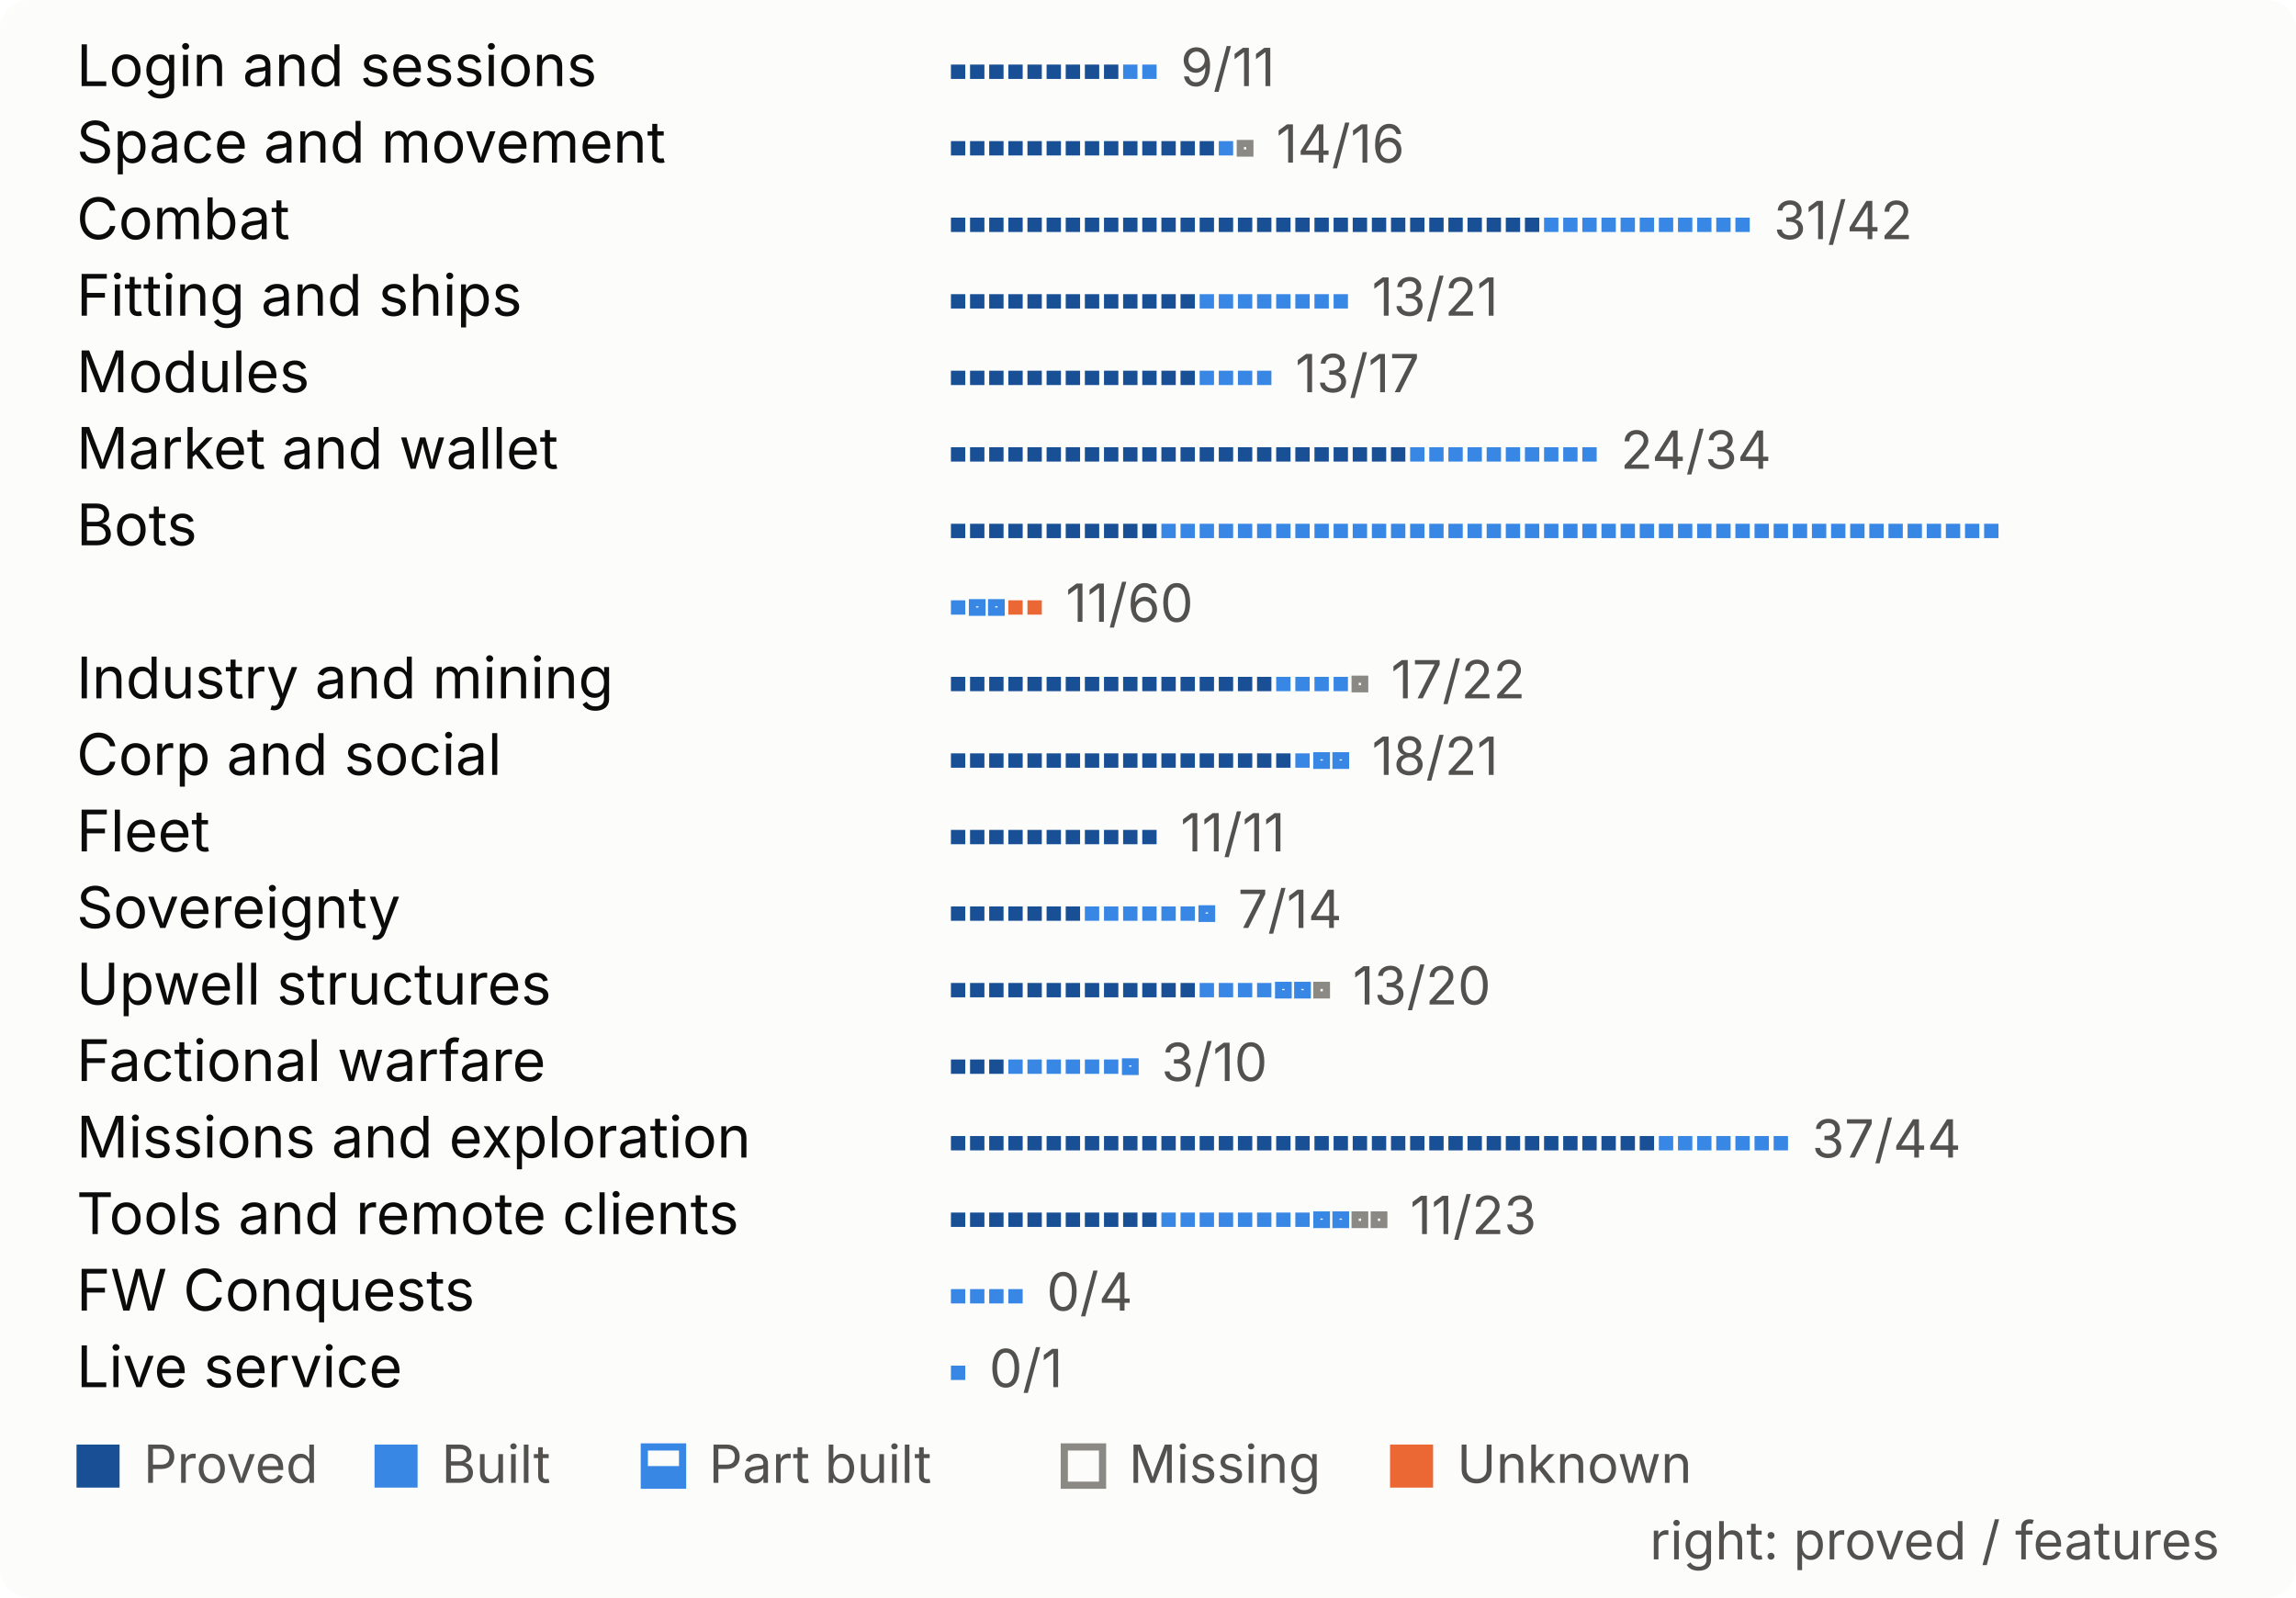
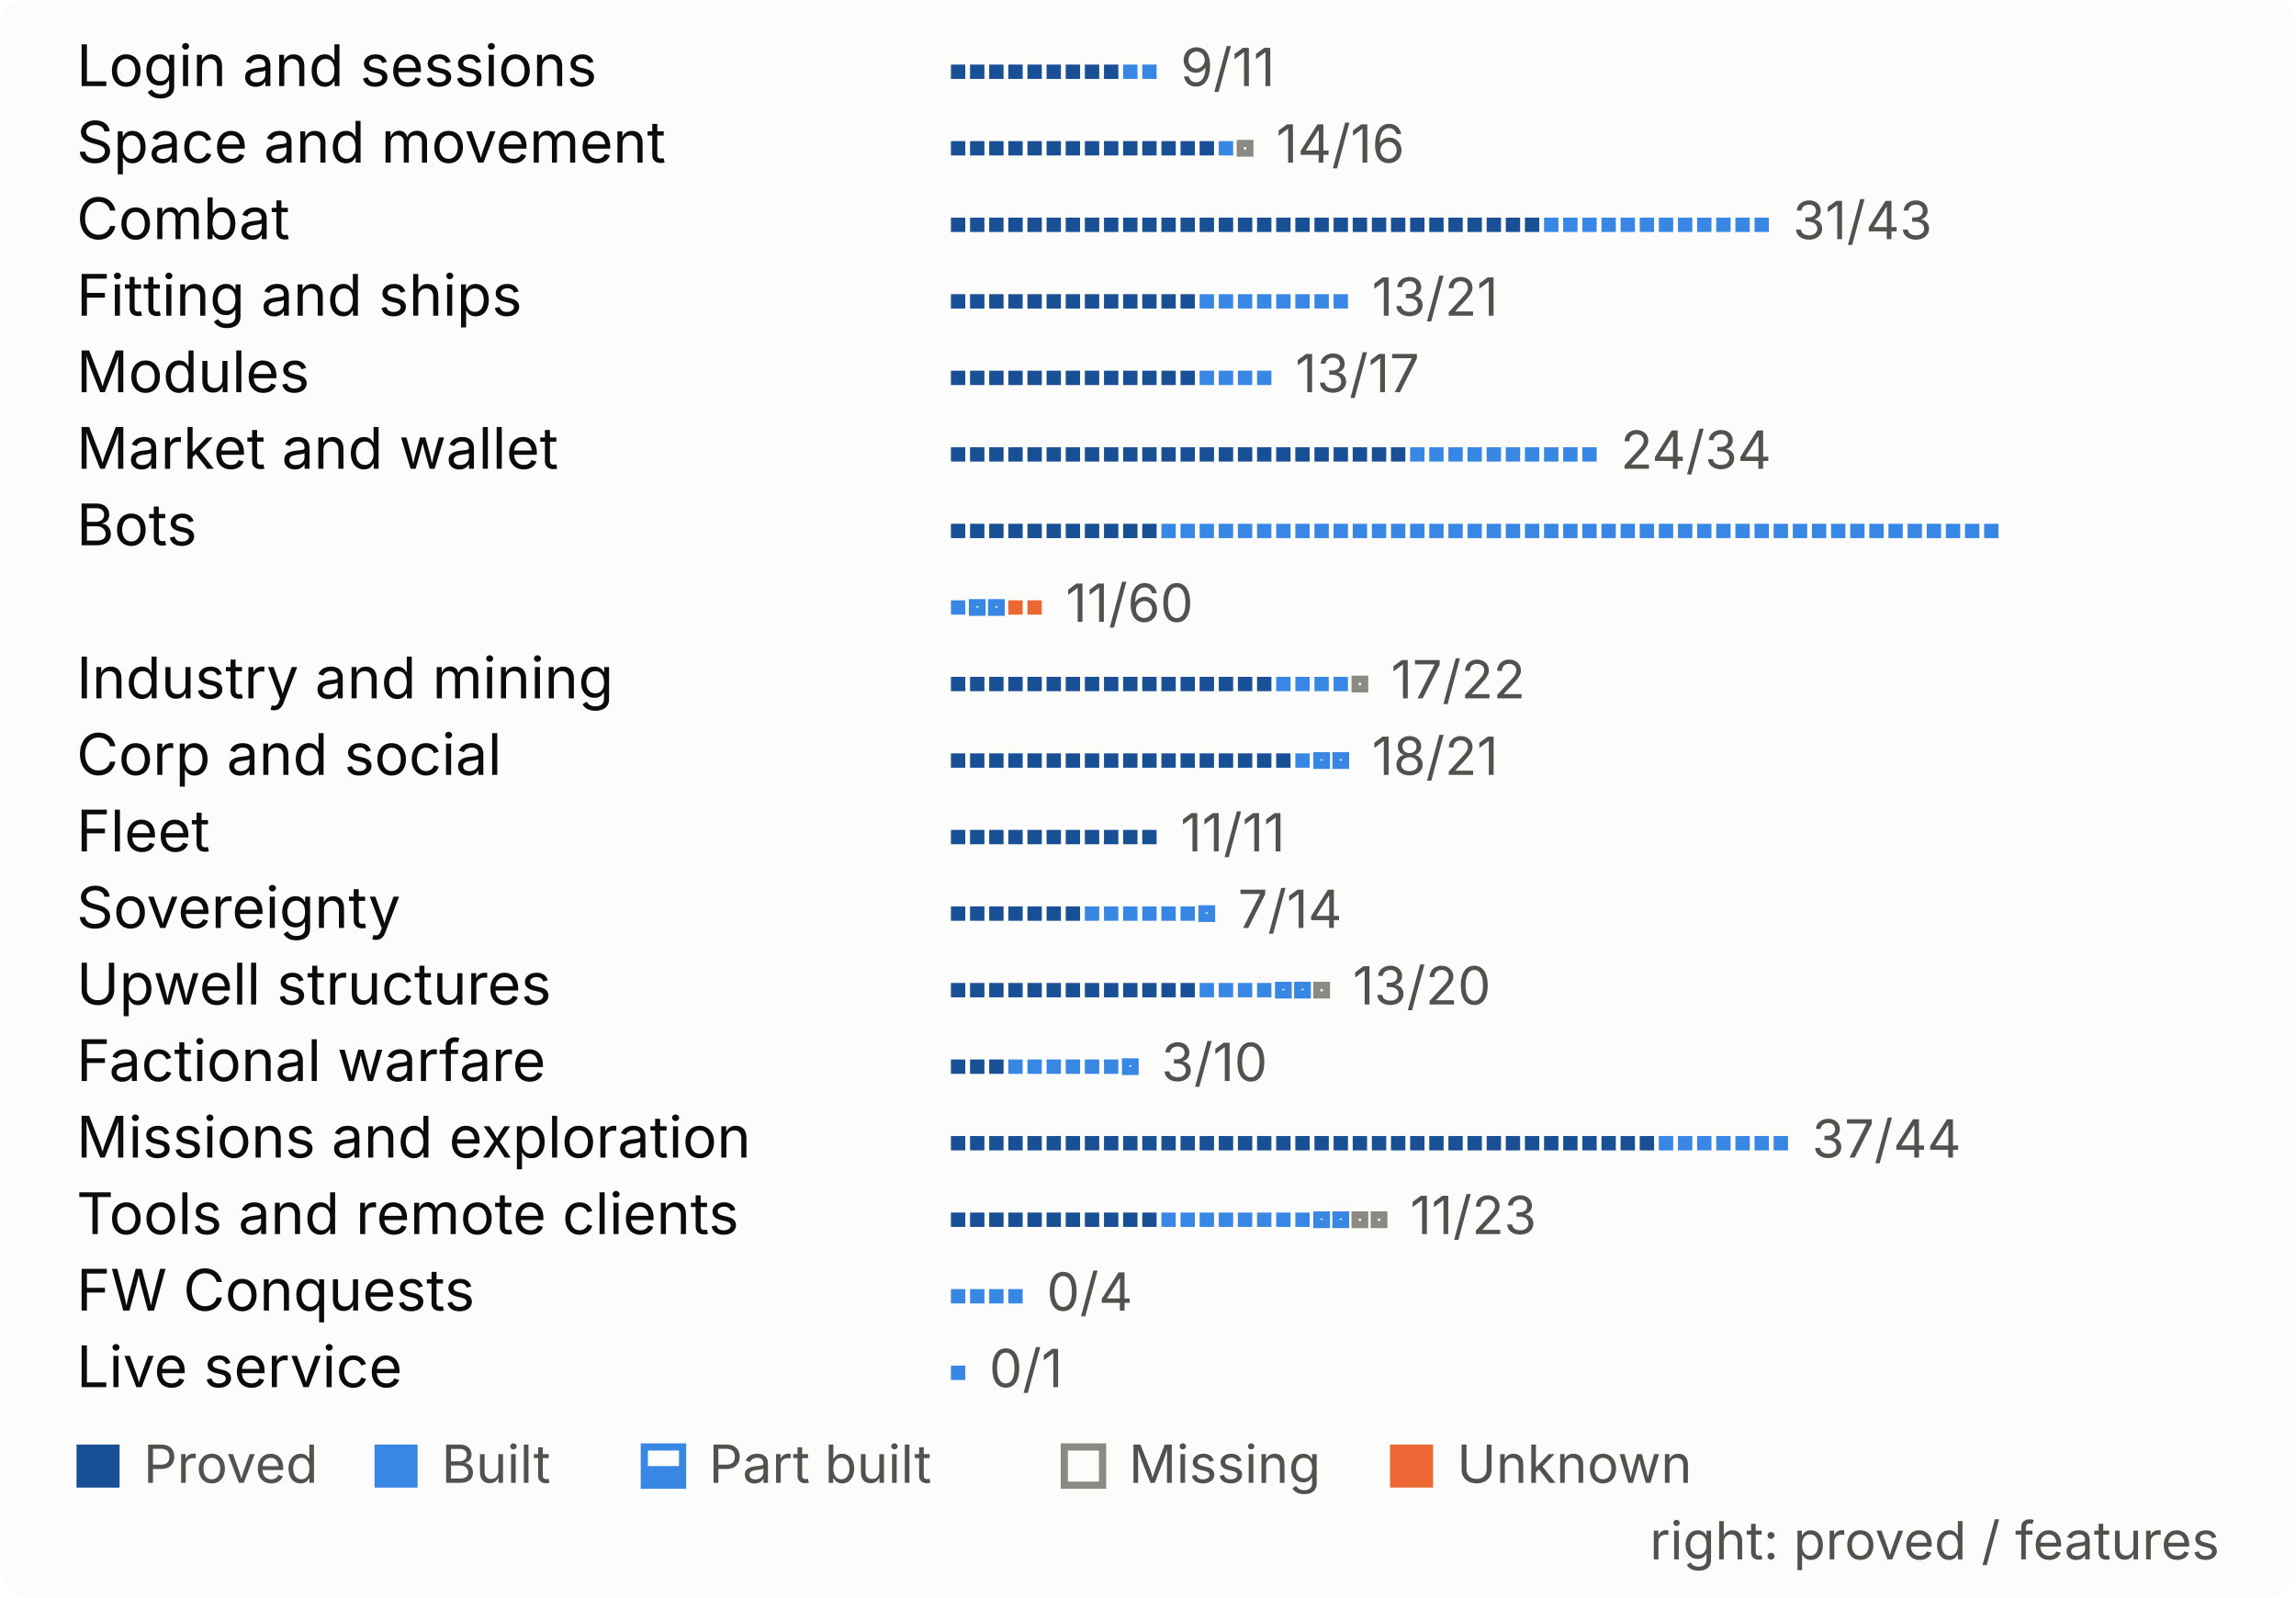
<svg xmlns="http://www.w3.org/2000/svg" width="480" height="334" viewBox="0 0 480 334" role="img" aria-label="Progress by system, one mark per feature">
  <style>
.bg{fill:#fcfcfb}.t{fill:#0b0b0b}.s{fill:#52514e}.rule{fill:#e1e0d9}
.proved{fill:#184f95}.built{fill:#3987e5}.unknown{fill:#eb6834}
.part-o{fill:none;stroke:#3987e5;stroke-width:1.5}.part-f{fill:#3987e5}
.missing{fill:none;stroke:#8a8984;stroke-width:1.5}
.pass{fill:#184f95}.fail{fill:#eb6834}.none{fill:none;stroke:#8a8984;stroke-width:1.5}
@media (prefers-color-scheme:dark){
.bg{fill:#1a1a19}.t{fill:#f0efec}.s{fill:#c3c2b7}.rule{fill:#383835}
.proved{fill:#86b6ef}.built{fill:#3987e5}.unknown{fill:#d95926}
.part-o{stroke:#3987e5}.part-f{fill:#3987e5}
.missing{stroke:#8d8c85}
.pass{fill:#86b6ef}.fail{fill:#d95926}.none{stroke:#8d8c85}
}
text{font-family:system-ui,-apple-system,"Segoe UI",sans-serif;font-size:12px}
.big{font-size:26px;font-weight:600}.b{font-weight:600}.xs{font-size:11px}
</style>
  <rect width="480" height="334" rx="6" class="bg" />
  <text x="16.0" y="18.0" class="t">Login and sessions</text>
  <rect x="198.8" y="13.5" width="3" height="3" class="proved" />
  <rect x="202.8" y="13.5" width="3" height="3" class="proved" />
  <rect x="206.8" y="13.5" width="3" height="3" class="proved" />
  <rect x="210.8" y="13.5" width="3" height="3" class="proved" />
  <rect x="214.8" y="13.5" width="3" height="3" class="proved" />
  <rect x="218.8" y="13.5" width="3" height="3" class="proved" />
  <rect x="222.8" y="13.5" width="3" height="3" class="proved" />
  <rect x="226.8" y="13.5" width="3" height="3" class="proved" />
  <rect x="230.8" y="13.5" width="3" height="3" class="proved" />
  <rect x="234.8" y="13.5" width="3" height="3" class="built" />
  <rect x="238.8" y="13.5" width="3" height="3" class="built" />
  <text x="246.8" y="18.0" class="s xs">9/11</text>
  <text x="16.0" y="34.0" class="t">Space and movement</text>
  <rect x="198.8" y="29.5" width="3" height="3" class="proved" />
  <rect x="202.8" y="29.5" width="3" height="3" class="proved" />
  <rect x="206.8" y="29.5" width="3" height="3" class="proved" />
  <rect x="210.8" y="29.5" width="3" height="3" class="proved" />
  <rect x="214.8" y="29.5" width="3" height="3" class="proved" />
  <rect x="218.8" y="29.5" width="3" height="3" class="proved" />
  <rect x="222.8" y="29.5" width="3" height="3" class="proved" />
  <rect x="226.8" y="29.5" width="3" height="3" class="proved" />
  <rect x="230.8" y="29.5" width="3" height="3" class="proved" />
  <rect x="234.8" y="29.5" width="3" height="3" class="proved" />
  <rect x="238.8" y="29.5" width="3" height="3" class="proved" />
  <rect x="242.8" y="29.5" width="3" height="3" class="proved" />
  <rect x="246.8" y="29.5" width="3" height="3" class="proved" />
  <rect x="250.8" y="29.5" width="3" height="3" class="proved" />
  <rect x="254.8" y="29.5" width="3" height="3" class="built" />
  <rect x="259.3" y="30.0" width="2" height="2" fill="none" class="missing" />
  <text x="266.8" y="34.0" class="s xs">14/16</text>
  <text x="16.0" y="50.0" class="t">Combat</text>
  <rect x="198.8" y="45.5" width="3" height="3" class="proved" />
  <rect x="202.8" y="45.5" width="3" height="3" class="proved" />
  <rect x="206.8" y="45.5" width="3" height="3" class="proved" />
  <rect x="210.8" y="45.5" width="3" height="3" class="proved" />
  <rect x="214.8" y="45.5" width="3" height="3" class="proved" />
  <rect x="218.8" y="45.5" width="3" height="3" class="proved" />
  <rect x="222.8" y="45.5" width="3" height="3" class="proved" />
  <rect x="226.8" y="45.5" width="3" height="3" class="proved" />
  <rect x="230.8" y="45.5" width="3" height="3" class="proved" />
  <rect x="234.8" y="45.5" width="3" height="3" class="proved" />
  <rect x="238.8" y="45.5" width="3" height="3" class="proved" />
  <rect x="242.8" y="45.5" width="3" height="3" class="proved" />
  <rect x="246.8" y="45.5" width="3" height="3" class="proved" />
  <rect x="250.8" y="45.5" width="3" height="3" class="proved" />
  <rect x="254.8" y="45.5" width="3" height="3" class="proved" />
  <rect x="258.8" y="45.5" width="3" height="3" class="proved" />
  <rect x="262.8" y="45.5" width="3" height="3" class="proved" />
  <rect x="266.8" y="45.5" width="3" height="3" class="proved" />
  <rect x="270.8" y="45.5" width="3" height="3" class="proved" />
  <rect x="274.8" y="45.5" width="3" height="3" class="proved" />
  <rect x="278.8" y="45.5" width="3" height="3" class="proved" />
  <rect x="282.8" y="45.5" width="3" height="3" class="proved" />
  <rect x="286.8" y="45.5" width="3" height="3" class="proved" />
  <rect x="290.8" y="45.5" width="3" height="3" class="proved" />
  <rect x="294.8" y="45.5" width="3" height="3" class="proved" />
  <rect x="298.8" y="45.5" width="3" height="3" class="proved" />
  <rect x="302.8" y="45.5" width="3" height="3" class="proved" />
  <rect x="306.8" y="45.5" width="3" height="3" class="proved" />
  <rect x="310.8" y="45.5" width="3" height="3" class="proved" />
  <rect x="314.8" y="45.5" width="3" height="3" class="proved" />
  <rect x="318.8" y="45.5" width="3" height="3" class="proved" />
  <rect x="322.8" y="45.5" width="3" height="3" class="built" />
  <rect x="326.8" y="45.5" width="3" height="3" class="built" />
  <rect x="330.8" y="45.5" width="3" height="3" class="built" />
  <rect x="334.8" y="45.5" width="3" height="3" class="built" />
  <rect x="338.8" y="45.5" width="3" height="3" class="built" />
  <rect x="342.8" y="45.5" width="3" height="3" class="built" />
  <rect x="346.8" y="45.5" width="3" height="3" class="built" />
  <rect x="350.8" y="45.5" width="3" height="3" class="built" />
  <rect x="354.8" y="45.5" width="3" height="3" class="built" />
  <rect x="358.8" y="45.5" width="3" height="3" class="built" />
  <rect x="362.8" y="45.5" width="3" height="3" class="built" />
-   <text x="370.8" y="50.0" class="s xs">31/42</text>
+   <rect x="366.8" y="45.5" width="3" height="3" class="built" />
+   <text x="374.8" y="50.0" class="s xs">31/43</text>
  <text x="16.0" y="66.0" class="t">Fitting and ships</text>
  <rect x="198.8" y="61.5" width="3" height="3" class="proved" />
  <rect x="202.8" y="61.5" width="3" height="3" class="proved" />
  <rect x="206.8" y="61.5" width="3" height="3" class="proved" />
  <rect x="210.8" y="61.5" width="3" height="3" class="proved" />
  <rect x="214.8" y="61.5" width="3" height="3" class="proved" />
  <rect x="218.8" y="61.5" width="3" height="3" class="proved" />
  <rect x="222.8" y="61.5" width="3" height="3" class="proved" />
  <rect x="226.8" y="61.5" width="3" height="3" class="proved" />
  <rect x="230.8" y="61.5" width="3" height="3" class="proved" />
  <rect x="234.8" y="61.5" width="3" height="3" class="proved" />
  <rect x="238.8" y="61.5" width="3" height="3" class="proved" />
  <rect x="242.8" y="61.5" width="3" height="3" class="proved" />
  <rect x="246.8" y="61.5" width="3" height="3" class="proved" />
  <rect x="250.8" y="61.5" width="3" height="3" class="built" />
  <rect x="254.8" y="61.5" width="3" height="3" class="built" />
  <rect x="258.8" y="61.5" width="3" height="3" class="built" />
  <rect x="262.8" y="61.5" width="3" height="3" class="built" />
  <rect x="266.8" y="61.5" width="3" height="3" class="built" />
  <rect x="270.8" y="61.5" width="3" height="3" class="built" />
  <rect x="274.8" y="61.5" width="3" height="3" class="built" />
  <rect x="278.8" y="61.5" width="3" height="3" class="built" />
  <text x="286.8" y="66.0" class="s xs">13/21</text>
  <text x="16.0" y="82.0" class="t">Modules</text>
  <rect x="198.8" y="77.5" width="3" height="3" class="proved" />
  <rect x="202.8" y="77.5" width="3" height="3" class="proved" />
  <rect x="206.8" y="77.5" width="3" height="3" class="proved" />
  <rect x="210.8" y="77.5" width="3" height="3" class="proved" />
  <rect x="214.8" y="77.5" width="3" height="3" class="proved" />
  <rect x="218.8" y="77.5" width="3" height="3" class="proved" />
  <rect x="222.8" y="77.5" width="3" height="3" class="proved" />
  <rect x="226.8" y="77.5" width="3" height="3" class="proved" />
  <rect x="230.8" y="77.5" width="3" height="3" class="proved" />
  <rect x="234.8" y="77.5" width="3" height="3" class="proved" />
  <rect x="238.8" y="77.5" width="3" height="3" class="proved" />
  <rect x="242.8" y="77.5" width="3" height="3" class="proved" />
  <rect x="246.8" y="77.5" width="3" height="3" class="proved" />
  <rect x="250.8" y="77.5" width="3" height="3" class="built" />
  <rect x="254.8" y="77.5" width="3" height="3" class="built" />
  <rect x="258.8" y="77.5" width="3" height="3" class="built" />
  <rect x="262.8" y="77.5" width="3" height="3" class="built" />
  <text x="270.8" y="82.0" class="s xs">13/17</text>
  <text x="16.0" y="98.0" class="t">Market and wallet</text>
  <rect x="198.8" y="93.5" width="3" height="3" class="proved" />
  <rect x="202.8" y="93.5" width="3" height="3" class="proved" />
  <rect x="206.8" y="93.5" width="3" height="3" class="proved" />
  <rect x="210.8" y="93.5" width="3" height="3" class="proved" />
  <rect x="214.8" y="93.5" width="3" height="3" class="proved" />
  <rect x="218.8" y="93.5" width="3" height="3" class="proved" />
  <rect x="222.8" y="93.5" width="3" height="3" class="proved" />
  <rect x="226.8" y="93.5" width="3" height="3" class="proved" />
  <rect x="230.8" y="93.5" width="3" height="3" class="proved" />
  <rect x="234.8" y="93.5" width="3" height="3" class="proved" />
  <rect x="238.8" y="93.5" width="3" height="3" class="proved" />
  <rect x="242.8" y="93.5" width="3" height="3" class="proved" />
  <rect x="246.8" y="93.5" width="3" height="3" class="proved" />
  <rect x="250.8" y="93.5" width="3" height="3" class="proved" />
  <rect x="254.8" y="93.5" width="3" height="3" class="proved" />
  <rect x="258.8" y="93.5" width="3" height="3" class="proved" />
  <rect x="262.8" y="93.5" width="3" height="3" class="proved" />
  <rect x="266.8" y="93.5" width="3" height="3" class="proved" />
  <rect x="270.8" y="93.5" width="3" height="3" class="proved" />
  <rect x="274.8" y="93.5" width="3" height="3" class="proved" />
  <rect x="278.8" y="93.5" width="3" height="3" class="proved" />
  <rect x="282.8" y="93.5" width="3" height="3" class="proved" />
  <rect x="286.8" y="93.5" width="3" height="3" class="proved" />
  <rect x="290.8" y="93.5" width="3" height="3" class="proved" />
  <rect x="294.8" y="93.5" width="3" height="3" class="built" />
  <rect x="298.8" y="93.5" width="3" height="3" class="built" />
  <rect x="302.8" y="93.5" width="3" height="3" class="built" />
  <rect x="306.8" y="93.5" width="3" height="3" class="built" />
  <rect x="310.8" y="93.5" width="3" height="3" class="built" />
  <rect x="314.8" y="93.5" width="3" height="3" class="built" />
  <rect x="318.8" y="93.5" width="3" height="3" class="built" />
  <rect x="322.8" y="93.5" width="3" height="3" class="built" />
  <rect x="326.8" y="93.5" width="3" height="3" class="built" />
  <rect x="330.8" y="93.5" width="3" height="3" class="built" />
  <text x="338.8" y="98.0" class="s xs">24/34</text>
  <text x="16.0" y="114.0" class="t">Bots</text>
  <rect x="198.8" y="109.5" width="3" height="3" class="proved" />
  <rect x="202.8" y="109.5" width="3" height="3" class="proved" />
  <rect x="206.8" y="109.5" width="3" height="3" class="proved" />
  <rect x="210.8" y="109.5" width="3" height="3" class="proved" />
  <rect x="214.8" y="109.5" width="3" height="3" class="proved" />
  <rect x="218.8" y="109.5" width="3" height="3" class="proved" />
  <rect x="222.8" y="109.5" width="3" height="3" class="proved" />
  <rect x="226.8" y="109.5" width="3" height="3" class="proved" />
  <rect x="230.8" y="109.5" width="3" height="3" class="proved" />
  <rect x="234.8" y="109.5" width="3" height="3" class="proved" />
  <rect x="238.8" y="109.5" width="3" height="3" class="proved" />
  <rect x="242.8" y="109.5" width="3" height="3" class="built" />
  <rect x="246.8" y="109.5" width="3" height="3" class="built" />
  <rect x="250.8" y="109.5" width="3" height="3" class="built" />
  <rect x="254.8" y="109.5" width="3" height="3" class="built" />
  <rect x="258.8" y="109.5" width="3" height="3" class="built" />
  <rect x="262.8" y="109.5" width="3" height="3" class="built" />
  <rect x="266.8" y="109.5" width="3" height="3" class="built" />
  <rect x="270.8" y="109.5" width="3" height="3" class="built" />
  <rect x="274.8" y="109.5" width="3" height="3" class="built" />
  <rect x="278.8" y="109.5" width="3" height="3" class="built" />
  <rect x="282.8" y="109.5" width="3" height="3" class="built" />
  <rect x="286.8" y="109.5" width="3" height="3" class="built" />
  <rect x="290.8" y="109.5" width="3" height="3" class="built" />
  <rect x="294.8" y="109.5" width="3" height="3" class="built" />
  <rect x="298.8" y="109.5" width="3" height="3" class="built" />
  <rect x="302.8" y="109.5" width="3" height="3" class="built" />
  <rect x="306.8" y="109.5" width="3" height="3" class="built" />
  <rect x="310.8" y="109.5" width="3" height="3" class="built" />
  <rect x="314.8" y="109.5" width="3" height="3" class="built" />
  <rect x="318.8" y="109.5" width="3" height="3" class="built" />
  <rect x="322.8" y="109.5" width="3" height="3" class="built" />
  <rect x="326.8" y="109.5" width="3" height="3" class="built" />
  <rect x="330.8" y="109.5" width="3" height="3" class="built" />
  <rect x="334.8" y="109.5" width="3" height="3" class="built" />
  <rect x="338.8" y="109.5" width="3" height="3" class="built" />
  <rect x="342.8" y="109.5" width="3" height="3" class="built" />
  <rect x="346.8" y="109.5" width="3" height="3" class="built" />
  <rect x="350.8" y="109.5" width="3" height="3" class="built" />
  <rect x="354.8" y="109.5" width="3" height="3" class="built" />
  <rect x="358.8" y="109.5" width="3" height="3" class="built" />
  <rect x="362.8" y="109.5" width="3" height="3" class="built" />
  <rect x="366.8" y="109.5" width="3" height="3" class="built" />
  <rect x="370.8" y="109.5" width="3" height="3" class="built" />
  <rect x="374.8" y="109.5" width="3" height="3" class="built" />
  <rect x="378.8" y="109.5" width="3" height="3" class="built" />
  <rect x="382.8" y="109.5" width="3" height="3" class="built" />
  <rect x="386.8" y="109.5" width="3" height="3" class="built" />
  <rect x="390.8" y="109.5" width="3" height="3" class="built" />
  <rect x="394.8" y="109.5" width="3" height="3" class="built" />
  <rect x="398.8" y="109.5" width="3" height="3" class="built" />
  <rect x="402.8" y="109.5" width="3" height="3" class="built" />
  <rect x="406.8" y="109.5" width="3" height="3" class="built" />
  <rect x="410.8" y="109.5" width="3" height="3" class="built" />
  <rect x="414.8" y="109.5" width="3" height="3" class="built" />
  <rect x="198.8" y="125.5" width="3" height="3" class="built" />
  <rect x="203.3" y="126.0" width="2" height="2" fill="none" class="part-o" />
  <rect x="202.8" y="127.0" width="3" height="1.5" class="part-f" />
  <rect x="207.3" y="126.0" width="2" height="2" fill="none" class="part-o" />
  <rect x="206.8" y="127.0" width="3" height="1.5" class="part-f" />
  <rect x="210.8" y="125.5" width="3" height="3" class="unknown" />
  <rect x="214.8" y="125.5" width="3" height="3" class="unknown" />
  <text x="222.8" y="130.0" class="s xs">11/60</text>
  <text x="16.0" y="146.0" class="t">Industry and mining</text>
  <rect x="198.8" y="141.5" width="3" height="3" class="proved" />
  <rect x="202.8" y="141.5" width="3" height="3" class="proved" />
  <rect x="206.8" y="141.5" width="3" height="3" class="proved" />
  <rect x="210.8" y="141.5" width="3" height="3" class="proved" />
  <rect x="214.8" y="141.5" width="3" height="3" class="proved" />
  <rect x="218.8" y="141.5" width="3" height="3" class="proved" />
  <rect x="222.8" y="141.5" width="3" height="3" class="proved" />
  <rect x="226.8" y="141.5" width="3" height="3" class="proved" />
  <rect x="230.8" y="141.5" width="3" height="3" class="proved" />
  <rect x="234.8" y="141.5" width="3" height="3" class="proved" />
  <rect x="238.8" y="141.5" width="3" height="3" class="proved" />
  <rect x="242.8" y="141.5" width="3" height="3" class="proved" />
  <rect x="246.8" y="141.5" width="3" height="3" class="proved" />
  <rect x="250.8" y="141.5" width="3" height="3" class="proved" />
  <rect x="254.8" y="141.5" width="3" height="3" class="proved" />
  <rect x="258.8" y="141.5" width="3" height="3" class="proved" />
  <rect x="262.8" y="141.5" width="3" height="3" class="proved" />
  <rect x="266.8" y="141.5" width="3" height="3" class="built" />
  <rect x="270.8" y="141.5" width="3" height="3" class="built" />
  <rect x="274.8" y="141.5" width="3" height="3" class="built" />
  <rect x="278.8" y="141.5" width="3" height="3" class="built" />
  <rect x="283.3" y="142.0" width="2" height="2" fill="none" class="missing" />
  <text x="290.8" y="146.0" class="s xs">17/22</text>
  <text x="16.0" y="162.0" class="t">Corp and social</text>
  <rect x="198.8" y="157.5" width="3" height="3" class="proved" />
  <rect x="202.8" y="157.5" width="3" height="3" class="proved" />
  <rect x="206.8" y="157.5" width="3" height="3" class="proved" />
  <rect x="210.8" y="157.5" width="3" height="3" class="proved" />
  <rect x="214.8" y="157.5" width="3" height="3" class="proved" />
  <rect x="218.8" y="157.5" width="3" height="3" class="proved" />
  <rect x="222.8" y="157.5" width="3" height="3" class="proved" />
  <rect x="226.8" y="157.5" width="3" height="3" class="proved" />
  <rect x="230.8" y="157.5" width="3" height="3" class="proved" />
  <rect x="234.8" y="157.5" width="3" height="3" class="proved" />
  <rect x="238.8" y="157.5" width="3" height="3" class="proved" />
  <rect x="242.8" y="157.5" width="3" height="3" class="proved" />
  <rect x="246.8" y="157.5" width="3" height="3" class="proved" />
  <rect x="250.8" y="157.5" width="3" height="3" class="proved" />
  <rect x="254.8" y="157.5" width="3" height="3" class="proved" />
  <rect x="258.8" y="157.5" width="3" height="3" class="proved" />
  <rect x="262.8" y="157.5" width="3" height="3" class="proved" />
  <rect x="266.8" y="157.5" width="3" height="3" class="proved" />
  <rect x="270.8" y="157.5" width="3" height="3" class="built" />
  <rect x="275.3" y="158.0" width="2" height="2" fill="none" class="part-o" />
  <rect x="274.8" y="159.0" width="3" height="1.5" class="part-f" />
  <rect x="279.3" y="158.0" width="2" height="2" fill="none" class="part-o" />
  <rect x="278.8" y="159.0" width="3" height="1.5" class="part-f" />
  <text x="286.8" y="162.0" class="s xs">18/21</text>
  <text x="16.0" y="178.0" class="t">Fleet</text>
  <rect x="198.8" y="173.5" width="3" height="3" class="proved" />
  <rect x="202.8" y="173.5" width="3" height="3" class="proved" />
  <rect x="206.8" y="173.5" width="3" height="3" class="proved" />
  <rect x="210.8" y="173.5" width="3" height="3" class="proved" />
  <rect x="214.8" y="173.5" width="3" height="3" class="proved" />
  <rect x="218.8" y="173.5" width="3" height="3" class="proved" />
  <rect x="222.8" y="173.5" width="3" height="3" class="proved" />
  <rect x="226.8" y="173.5" width="3" height="3" class="proved" />
  <rect x="230.8" y="173.5" width="3" height="3" class="proved" />
  <rect x="234.8" y="173.5" width="3" height="3" class="proved" />
  <rect x="238.8" y="173.5" width="3" height="3" class="proved" />
  <text x="246.8" y="178.0" class="s xs">11/11</text>
  <text x="16.0" y="194.0" class="t">Sovereignty</text>
  <rect x="198.8" y="189.5" width="3" height="3" class="proved" />
  <rect x="202.8" y="189.5" width="3" height="3" class="proved" />
  <rect x="206.8" y="189.5" width="3" height="3" class="proved" />
  <rect x="210.8" y="189.5" width="3" height="3" class="proved" />
  <rect x="214.8" y="189.5" width="3" height="3" class="proved" />
  <rect x="218.8" y="189.5" width="3" height="3" class="proved" />
  <rect x="222.8" y="189.5" width="3" height="3" class="proved" />
  <rect x="226.8" y="189.5" width="3" height="3" class="built" />
  <rect x="230.8" y="189.5" width="3" height="3" class="built" />
  <rect x="234.8" y="189.5" width="3" height="3" class="built" />
  <rect x="238.8" y="189.5" width="3" height="3" class="built" />
  <rect x="242.8" y="189.5" width="3" height="3" class="built" />
  <rect x="246.8" y="189.5" width="3" height="3" class="built" />
  <rect x="251.3" y="190.0" width="2" height="2" fill="none" class="part-o" />
  <rect x="250.8" y="191.0" width="3" height="1.5" class="part-f" />
  <text x="258.8" y="194.0" class="s xs">7/14</text>
  <text x="16.0" y="210.0" class="t">Upwell structures</text>
  <rect x="198.8" y="205.5" width="3" height="3" class="proved" />
  <rect x="202.8" y="205.5" width="3" height="3" class="proved" />
  <rect x="206.8" y="205.5" width="3" height="3" class="proved" />
  <rect x="210.8" y="205.5" width="3" height="3" class="proved" />
  <rect x="214.8" y="205.5" width="3" height="3" class="proved" />
  <rect x="218.8" y="205.5" width="3" height="3" class="proved" />
  <rect x="222.8" y="205.5" width="3" height="3" class="proved" />
  <rect x="226.8" y="205.5" width="3" height="3" class="proved" />
  <rect x="230.8" y="205.5" width="3" height="3" class="proved" />
  <rect x="234.8" y="205.5" width="3" height="3" class="proved" />
  <rect x="238.8" y="205.5" width="3" height="3" class="proved" />
  <rect x="242.8" y="205.5" width="3" height="3" class="proved" />
  <rect x="246.8" y="205.5" width="3" height="3" class="proved" />
  <rect x="250.8" y="205.5" width="3" height="3" class="built" />
  <rect x="254.8" y="205.5" width="3" height="3" class="built" />
  <rect x="258.8" y="205.5" width="3" height="3" class="built" />
  <rect x="262.8" y="205.5" width="3" height="3" class="built" />
  <rect x="267.3" y="206.0" width="2" height="2" fill="none" class="part-o" />
  <rect x="266.8" y="207.0" width="3" height="1.5" class="part-f" />
  <rect x="271.3" y="206.0" width="2" height="2" fill="none" class="part-o" />
  <rect x="270.8" y="207.0" width="3" height="1.5" class="part-f" />
  <rect x="275.3" y="206.0" width="2" height="2" fill="none" class="missing" />
  <text x="282.8" y="210.0" class="s xs">13/20</text>
  <text x="16.0" y="226.0" class="t">Factional warfare</text>
  <rect x="198.8" y="221.5" width="3" height="3" class="proved" />
  <rect x="202.8" y="221.5" width="3" height="3" class="proved" />
  <rect x="206.8" y="221.5" width="3" height="3" class="proved" />
  <rect x="210.8" y="221.5" width="3" height="3" class="built" />
  <rect x="214.8" y="221.5" width="3" height="3" class="built" />
  <rect x="218.8" y="221.5" width="3" height="3" class="built" />
  <rect x="222.8" y="221.5" width="3" height="3" class="built" />
  <rect x="226.8" y="221.5" width="3" height="3" class="built" />
  <rect x="230.8" y="221.5" width="3" height="3" class="built" />
  <rect x="235.3" y="222.0" width="2" height="2" fill="none" class="part-o" />
  <rect x="234.8" y="223.0" width="3" height="1.5" class="part-f" />
  <text x="242.8" y="226.0" class="s xs">3/10</text>
  <text x="16.0" y="242.0" class="t">Missions and exploration</text>
  <rect x="198.8" y="237.5" width="3" height="3" class="proved" />
  <rect x="202.8" y="237.5" width="3" height="3" class="proved" />
  <rect x="206.8" y="237.5" width="3" height="3" class="proved" />
  <rect x="210.8" y="237.5" width="3" height="3" class="proved" />
  <rect x="214.8" y="237.5" width="3" height="3" class="proved" />
  <rect x="218.8" y="237.5" width="3" height="3" class="proved" />
  <rect x="222.8" y="237.5" width="3" height="3" class="proved" />
  <rect x="226.8" y="237.5" width="3" height="3" class="proved" />
  <rect x="230.8" y="237.5" width="3" height="3" class="proved" />
  <rect x="234.8" y="237.5" width="3" height="3" class="proved" />
  <rect x="238.8" y="237.5" width="3" height="3" class="proved" />
  <rect x="242.8" y="237.5" width="3" height="3" class="proved" />
  <rect x="246.8" y="237.5" width="3" height="3" class="proved" />
  <rect x="250.8" y="237.5" width="3" height="3" class="proved" />
  <rect x="254.8" y="237.5" width="3" height="3" class="proved" />
  <rect x="258.8" y="237.5" width="3" height="3" class="proved" />
  <rect x="262.8" y="237.5" width="3" height="3" class="proved" />
  <rect x="266.8" y="237.5" width="3" height="3" class="proved" />
  <rect x="270.8" y="237.5" width="3" height="3" class="proved" />
  <rect x="274.8" y="237.5" width="3" height="3" class="proved" />
  <rect x="278.8" y="237.5" width="3" height="3" class="proved" />
  <rect x="282.8" y="237.5" width="3" height="3" class="proved" />
  <rect x="286.8" y="237.5" width="3" height="3" class="proved" />
  <rect x="290.8" y="237.5" width="3" height="3" class="proved" />
  <rect x="294.8" y="237.5" width="3" height="3" class="proved" />
  <rect x="298.8" y="237.5" width="3" height="3" class="proved" />
  <rect x="302.8" y="237.5" width="3" height="3" class="proved" />
  <rect x="306.8" y="237.5" width="3" height="3" class="proved" />
  <rect x="310.8" y="237.5" width="3" height="3" class="proved" />
  <rect x="314.8" y="237.5" width="3" height="3" class="proved" />
  <rect x="318.8" y="237.5" width="3" height="3" class="proved" />
  <rect x="322.8" y="237.5" width="3" height="3" class="proved" />
  <rect x="326.8" y="237.5" width="3" height="3" class="proved" />
  <rect x="330.8" y="237.5" width="3" height="3" class="proved" />
  <rect x="334.8" y="237.5" width="3" height="3" class="proved" />
  <rect x="338.8" y="237.5" width="3" height="3" class="proved" />
  <rect x="342.8" y="237.5" width="3" height="3" class="proved" />
  <rect x="346.8" y="237.5" width="3" height="3" class="built" />
  <rect x="350.8" y="237.5" width="3" height="3" class="built" />
  <rect x="354.8" y="237.5" width="3" height="3" class="built" />
  <rect x="358.8" y="237.5" width="3" height="3" class="built" />
  <rect x="362.8" y="237.5" width="3" height="3" class="built" />
  <rect x="366.8" y="237.5" width="3" height="3" class="built" />
  <rect x="370.8" y="237.5" width="3" height="3" class="built" />
  <text x="378.8" y="242.0" class="s xs">37/44</text>
  <text x="16.0" y="258.0" class="t">Tools and remote clients</text>
  <rect x="198.8" y="253.5" width="3" height="3" class="proved" />
  <rect x="202.8" y="253.5" width="3" height="3" class="proved" />
  <rect x="206.8" y="253.5" width="3" height="3" class="proved" />
  <rect x="210.8" y="253.5" width="3" height="3" class="proved" />
  <rect x="214.8" y="253.5" width="3" height="3" class="proved" />
  <rect x="218.8" y="253.5" width="3" height="3" class="proved" />
  <rect x="222.8" y="253.5" width="3" height="3" class="proved" />
  <rect x="226.8" y="253.5" width="3" height="3" class="proved" />
  <rect x="230.8" y="253.5" width="3" height="3" class="proved" />
  <rect x="234.8" y="253.5" width="3" height="3" class="proved" />
  <rect x="238.8" y="253.5" width="3" height="3" class="proved" />
  <rect x="242.8" y="253.5" width="3" height="3" class="built" />
  <rect x="246.8" y="253.5" width="3" height="3" class="built" />
  <rect x="250.8" y="253.5" width="3" height="3" class="built" />
  <rect x="254.8" y="253.5" width="3" height="3" class="built" />
  <rect x="258.8" y="253.5" width="3" height="3" class="built" />
  <rect x="262.8" y="253.5" width="3" height="3" class="built" />
  <rect x="266.8" y="253.5" width="3" height="3" class="built" />
  <rect x="270.8" y="253.5" width="3" height="3" class="built" />
  <rect x="275.3" y="254.0" width="2" height="2" fill="none" class="part-o" />
  <rect x="274.8" y="255.0" width="3" height="1.5" class="part-f" />
  <rect x="279.3" y="254.0" width="2" height="2" fill="none" class="part-o" />
  <rect x="278.8" y="255.0" width="3" height="1.5" class="part-f" />
  <rect x="283.3" y="254.0" width="2" height="2" fill="none" class="missing" />
  <rect x="287.3" y="254.0" width="2" height="2" fill="none" class="missing" />
  <text x="294.8" y="258.0" class="s xs">11/23</text>
  <text x="16.0" y="274.0" class="t">FW Conquests</text>
  <rect x="198.8" y="269.5" width="3" height="3" class="built" />
  <rect x="202.8" y="269.5" width="3" height="3" class="built" />
  <rect x="206.8" y="269.5" width="3" height="3" class="built" />
  <rect x="210.8" y="269.5" width="3" height="3" class="built" />
  <text x="218.8" y="274.0" class="s xs">0/4</text>
  <text x="16.0" y="290.0" class="t">Live service</text>
  <rect x="198.8" y="285.5" width="3" height="3" class="built" />
  <text x="206.8" y="290.0" class="s xs">0/1</text>
  <rect x="16.0" y="302.0" width="9" height="9" class="proved" />
  <text x="30.0" y="310.0" class="s xs">Proved</text>
  <rect x="78.3" y="302.0" width="9" height="9" class="built" />
  <text x="92.3" y="310.0" class="s xs">Built</text>
  <rect x="134.7" y="302.5" width="8" height="8" fill="none" class="part-o" />
  <rect x="134.2" y="306.5" width="9" height="4.5" class="part-f" />
  <text x="148.2" y="310.0" class="s xs">Part built</text>
  <rect x="222.5" y="302.5" width="8" height="8" fill="none" class="missing" />
  <text x="236.0" y="310.0" class="s xs">Missing</text>
  <rect x="290.6" y="302.0" width="9" height="9" class="unknown" />
  <text x="304.6" y="310.0" class="s xs">Unknown</text>
  <text x="464.0" y="326.0" class="s xs" text-anchor="end">right: proved / features</text>
</svg>
